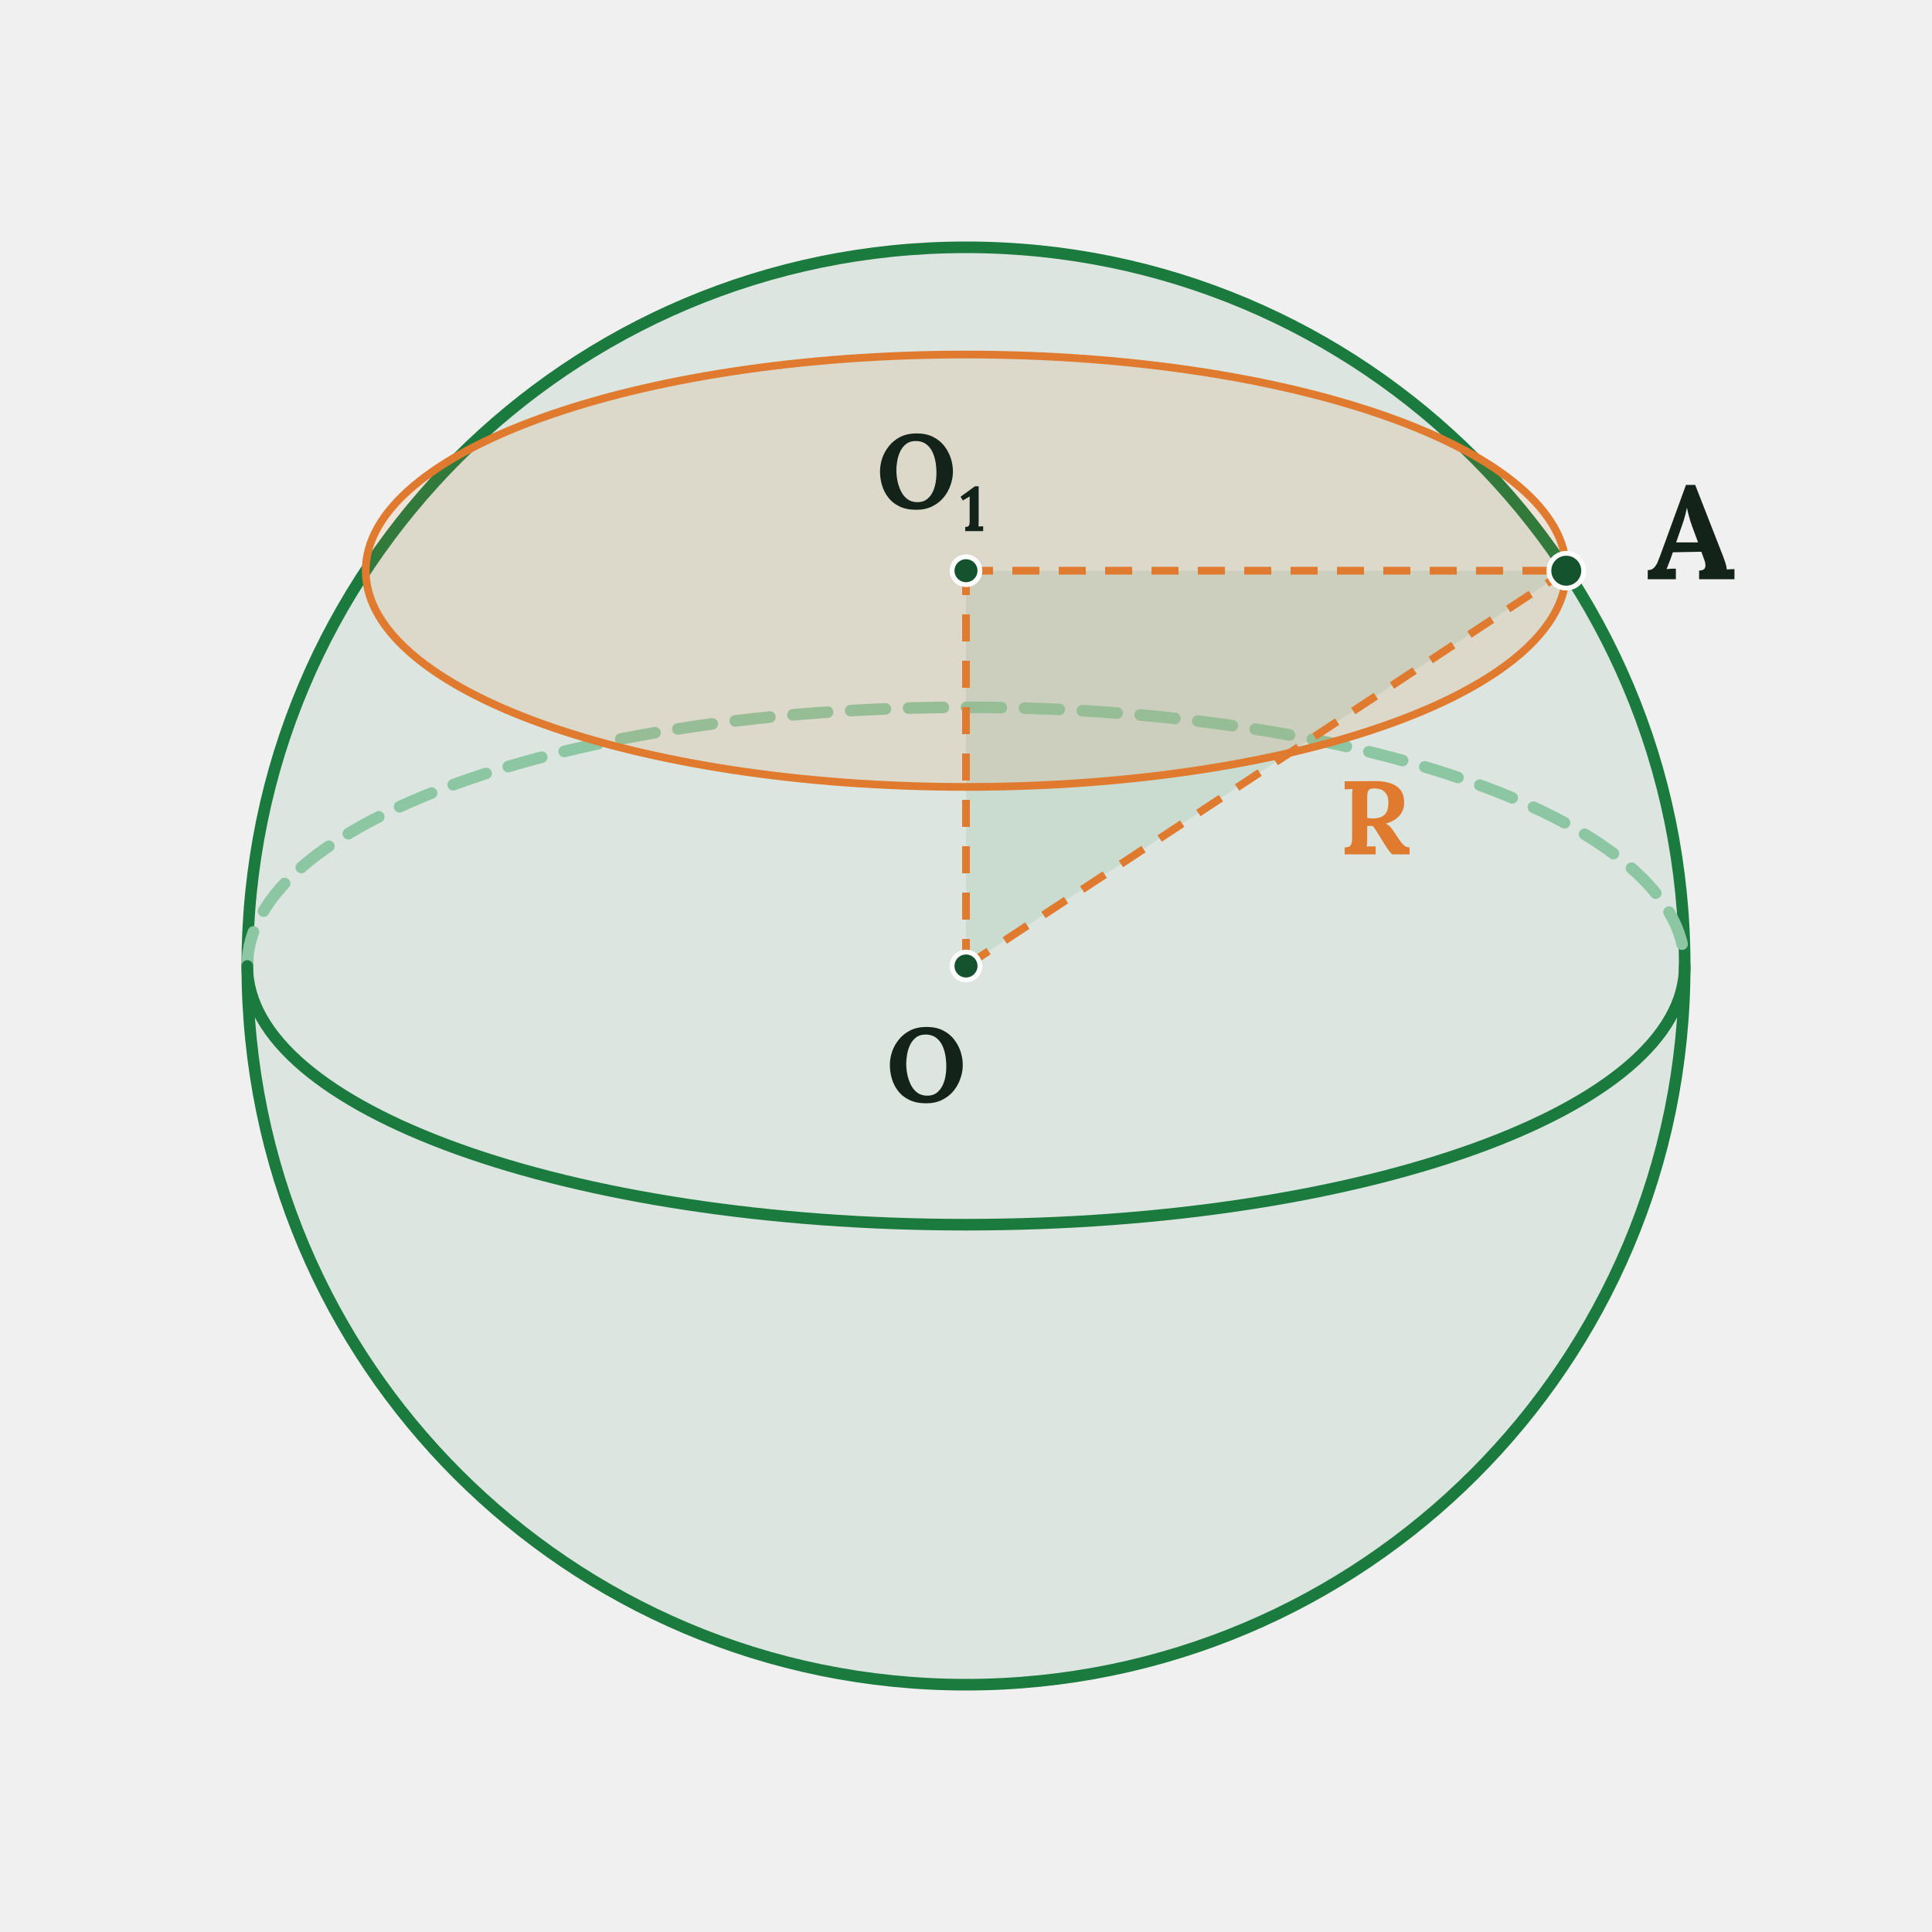
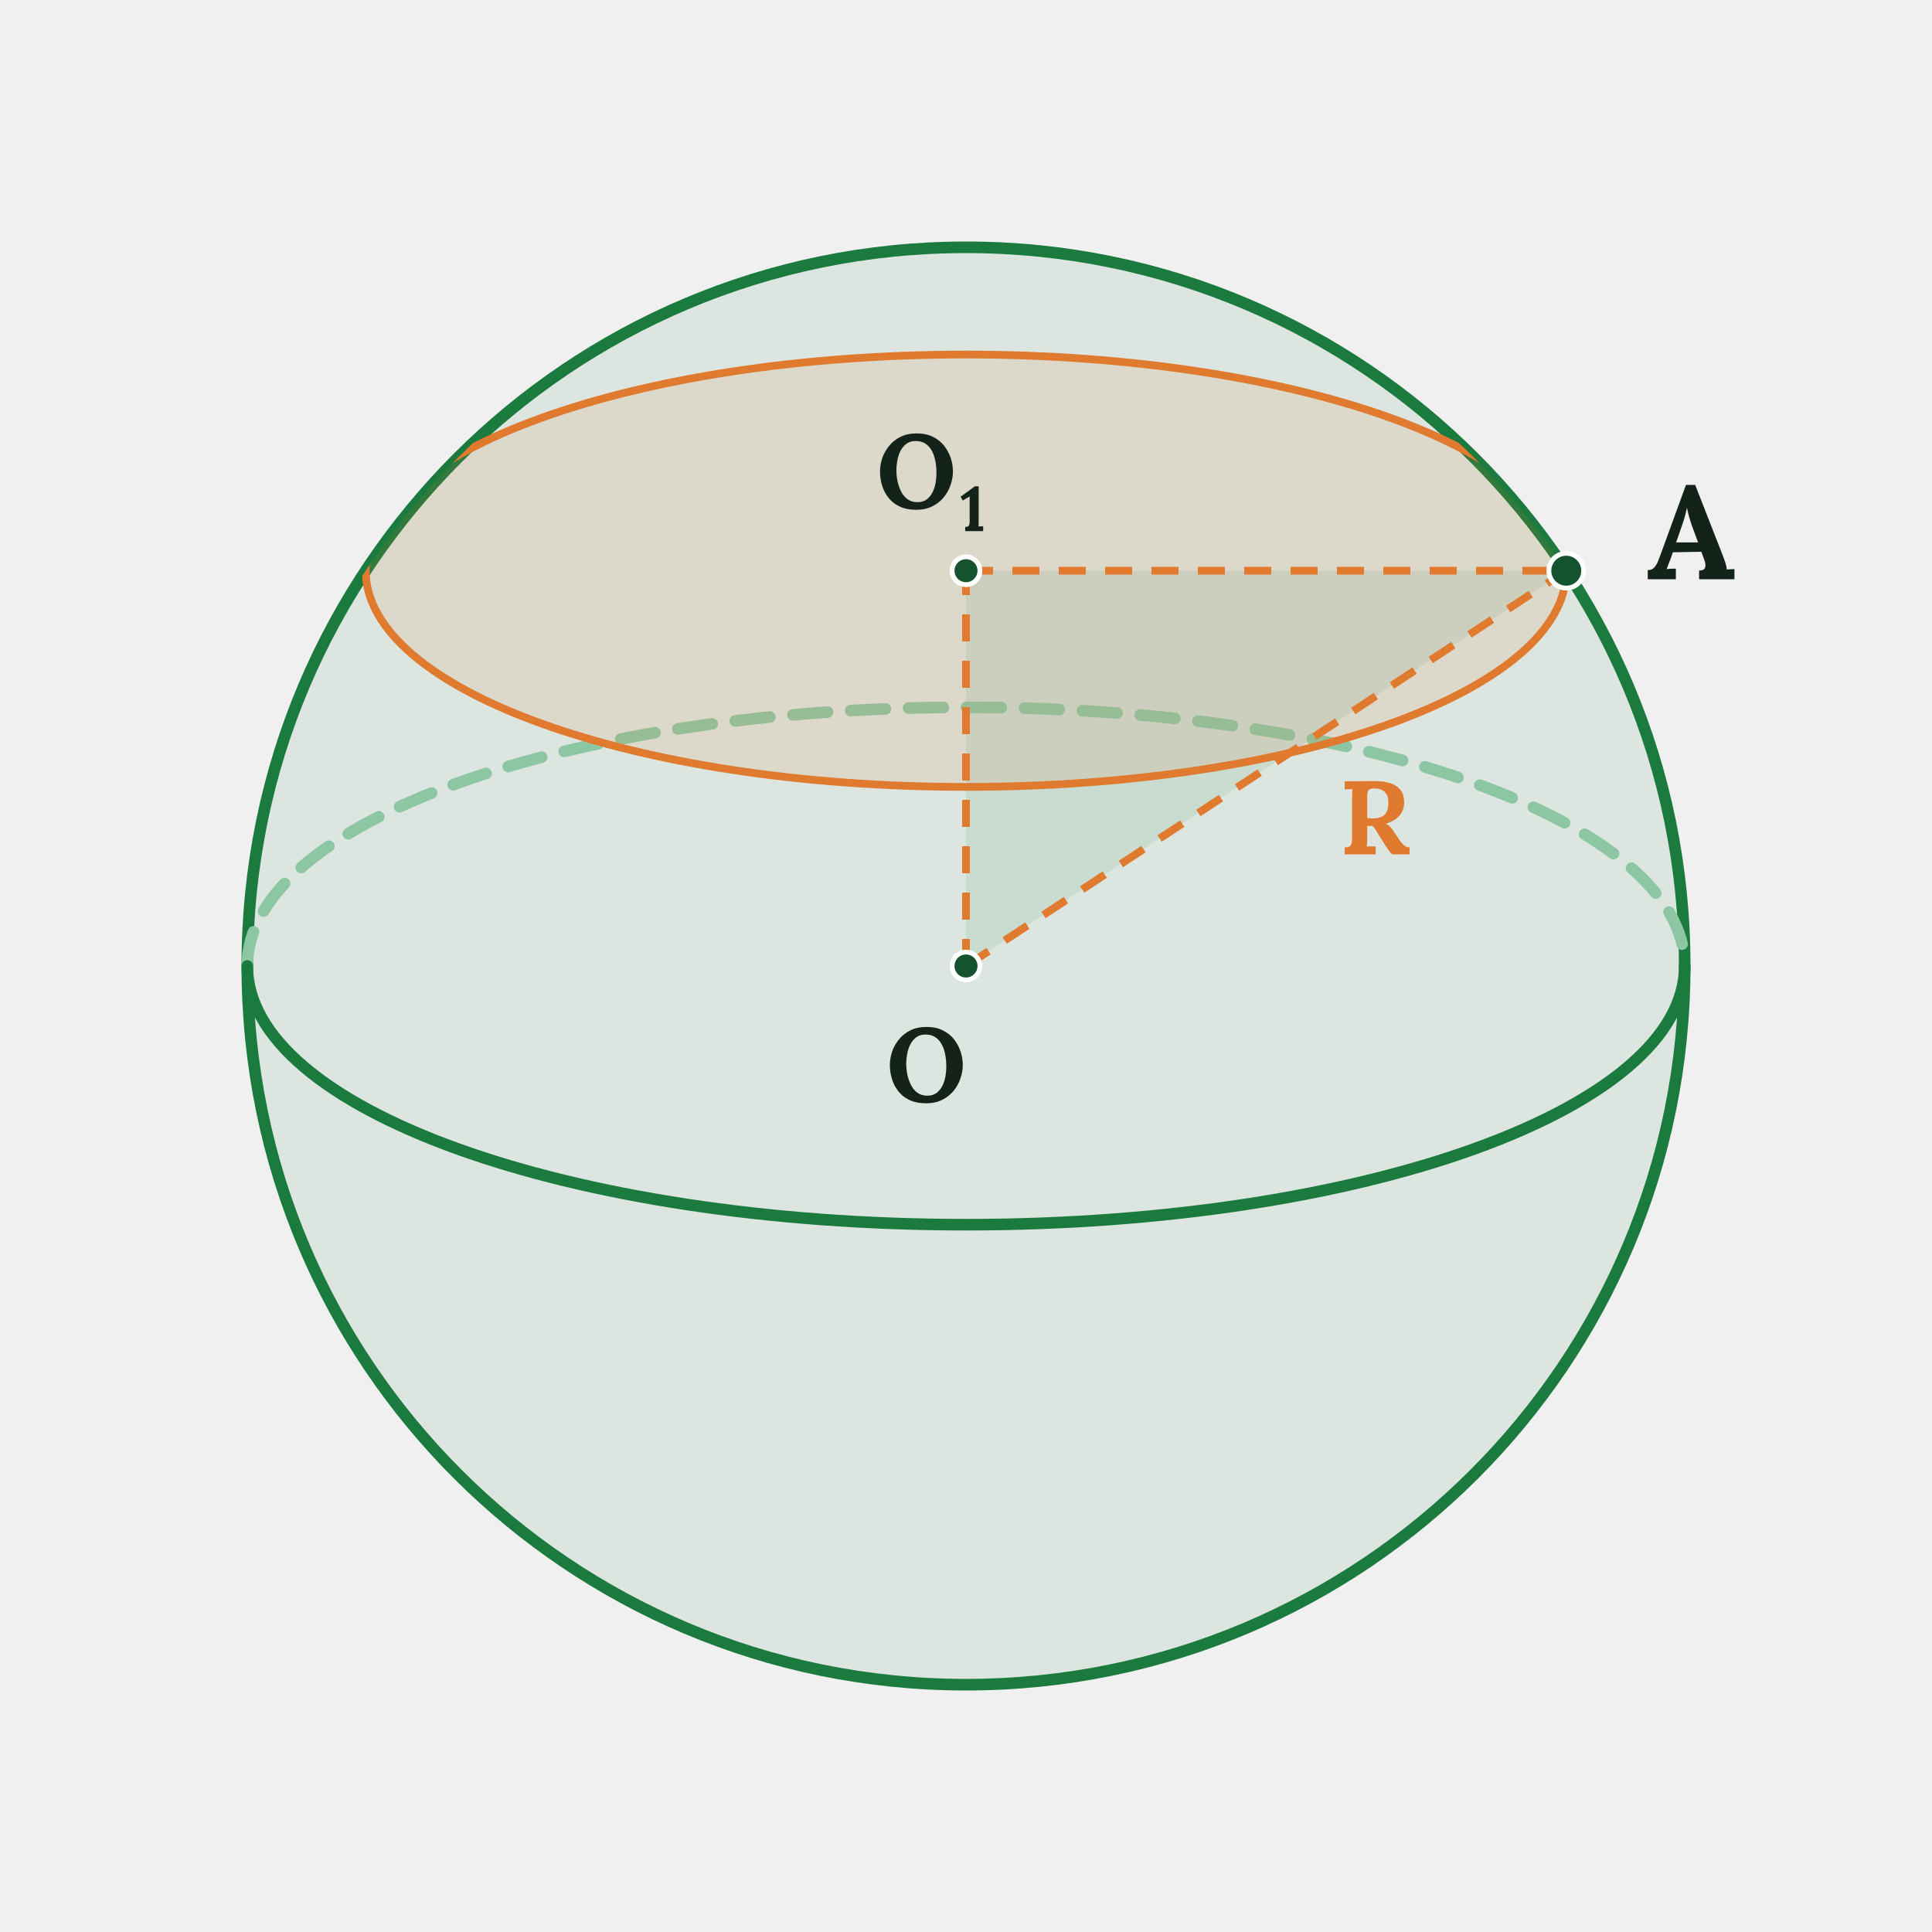
<svg xmlns="http://www.w3.org/2000/svg" viewBox="0 0 1000 1000" width="1000" height="1000">
  <polygon points="500.0,295.4 810.7,295.4 500.0,500.0" fill="#1B7A3E" fill-opacity="0.09" stroke="none" />
  <circle cx="500.0" cy="500.0" r="372.0" fill="#1B7A3E" fill-opacity="0.09" stroke="#1B7A3E" stroke-width="6" />
  <path d="M 128.0 500.0 A 372.0 133.9 0 0 1 872.0 500.0" fill="none" stroke="#8CC6A3" stroke-width="6" stroke-dasharray="18,12" stroke-linecap="round" />
  <path d="M 128.0 500.0 A 372.0 133.9 0 0 0 872.0 500.0" fill="none" stroke="#1B7A3E" stroke-width="6" stroke-linecap="round" />
-   <ellipse cx="500.0" cy="295.4" rx="310.7" ry="111.9" fill="#E07A2F" fill-opacity="0.12" stroke="#E07A2F" stroke-width="4" />
+   <clipPath id="sph">
+     <circle cx="500.0" cy="500.0" r="372.0" />
+   </clipPath>
+   <g clip-path="url(#sph)">
+     <ellipse cx="500.0" cy="295.4" rx="310.7" ry="111.9" fill="#E07A2F" fill-opacity="0.12" stroke="#E07A2F" stroke-width="4" />
+   </g>
  <line x1="500.0" y1="500.0" x2="500.0" y2="295.4" stroke="#E07A2F" stroke-width="4" stroke-dasharray="14,10" />
  <line x1="500.0" y1="500.0" x2="810.7" y2="295.4" stroke="#E07A2F" stroke-width="4" stroke-dasharray="14,10" />
  <line x1="500.0" y1="295.4" x2="810.7" y2="295.4" stroke="#E07A2F" stroke-width="4" stroke-dasharray="14,10" />
  <circle cx="810.7" cy="295.4" r="9" fill="#14532D" stroke="#fff" stroke-width="2.5" />
  <circle cx="500.0" cy="500.0" r="7.2" fill="#14532D" stroke="#fff" stroke-width="2.5" />
  <circle cx="500.0" cy="295.4" r="7.2" fill="#14532D" stroke="#fff" stroke-width="2.5" />
  <path transform="translate(458.7,570.2) scale(0.054,-0.054)" d="M383 -16Q288 -16 222 16Q155 48 114 102Q73 155 54 220Q35 285 35 350Q35 413 56 478Q78 542 122 596Q165 650 231 683Q297 716 386 716Q477 716 543 683Q609 650 651 596Q693 541 714 477Q734 413 734 350Q734 288 712 224Q691 160 648 106Q604 51 538 18Q472 -16 383 -16ZM394 57Q446 57 481 82Q516 108 537 149Q558 190 567 238Q576 287 576 333Q576 402 564 459Q552 516 527 558Q502 599 464 622Q425 644 373 643Q322 642 287 616Q252 589 231 548Q210 506 201 457Q192 408 192 362Q192 315 202 262Q213 209 236 162Q259 115 298 86Q337 57 394 57Z" fill="#14231A" />
  <path transform="translate(453.6,263.0) scale(0.054,-0.054)" d="M383 -16Q288 -16 222 16Q155 48 114 102Q73 155 54 220Q35 285 35 350Q35 413 56 478Q78 542 122 596Q165 650 231 683Q297 716 386 716Q477 716 543 683Q609 650 651 596Q693 541 714 477Q734 413 734 350Q734 288 712 224Q691 160 648 106Q604 51 538 18Q472 -16 383 -16ZM394 57Q446 57 481 82Q516 108 537 149Q558 190 567 238Q576 287 576 333Q576 402 564 459Q552 516 527 558Q502 599 464 622Q425 644 373 643Q322 642 287 616Q252 589 231 548Q210 506 201 457Q192 408 192 362Q192 315 202 262Q213 209 236 162Q259 115 298 86Q337 57 394 57Z" fill="#14231A" />
  <path transform="translate(497.0,274.9) scale(0.0324,-0.0324)" d="M80 0L80 66Q103 67 118 72Q134 77 142 95Q151 113 151 153L151 554L42 489L6 549L235 716L295 716L295 164Q295 137 294 112Q294 87 292 74Q308 76 332 76Q357 77 367 77L367 0L80 0Z" fill="#14231A" />
  <path transform="translate(852.6,299.8) scale(0.068,-0.068)" d="M4 0L4 69Q32 69 49 85Q66 101 78 127Q89 153 100 183L295 718L365 718L578 173Q584 158 594 128Q604 97 606 74Q623 76 638 76Q654 77 664 77L664 0L395 0L395 66Q423 66 434 78Q444 89 443 109Q442 129 432 154L412 209L195 205L179 158Q174 145 164 120Q155 94 147 77Q163 79 186 80Q208 80 218 80L218 0L4 0ZM220 280L387 280L341 405Q328 441 318 478Q308 514 303 542L302 542Q298 525 290 491Q282 457 265 410L220 280Z" fill="#14231A" />
  <path transform="translate(693.3,442.2) scale(0.054,-0.054)" d="M50 0L50 66Q73 67 88 72Q104 77 112 95Q121 113 121 153L121 536Q121 563 122 588Q124 613 125 626Q109 625 85 624Q61 624 50 623L50 700Q121 701 192 701Q263 701 334 702Q422 703 487 682Q552 661 587 614Q622 567 620 487Q619 445 600 407Q580 369 542 340Q503 311 444 294Q463 286 482 268Q500 250 513 230L560 160Q582 126 599 106Q616 86 633 76Q650 67 672 66L672 0L507 0Q489 13 472 38Q454 62 434 94L360 214Q347 234 338 248Q328 262 318 272Q302 272 291 272Q280 272 266 272L266 165Q266 137 265 112Q264 87 262 74Q273 75 290 76Q307 76 324 76Q340 77 347 77L347 0L50 0ZM314 344Q370 344 404 360Q438 377 454 410Q469 444 469 495Q469 543 454 570Q439 598 416 612Q394 625 371 628Q348 632 333 632Q312 632 297 627Q282 622 274 605Q266 588 266 553L266 348Q277 347 289 346Q301 344 314 344Z" fill="#E07A2F" />
</svg>
